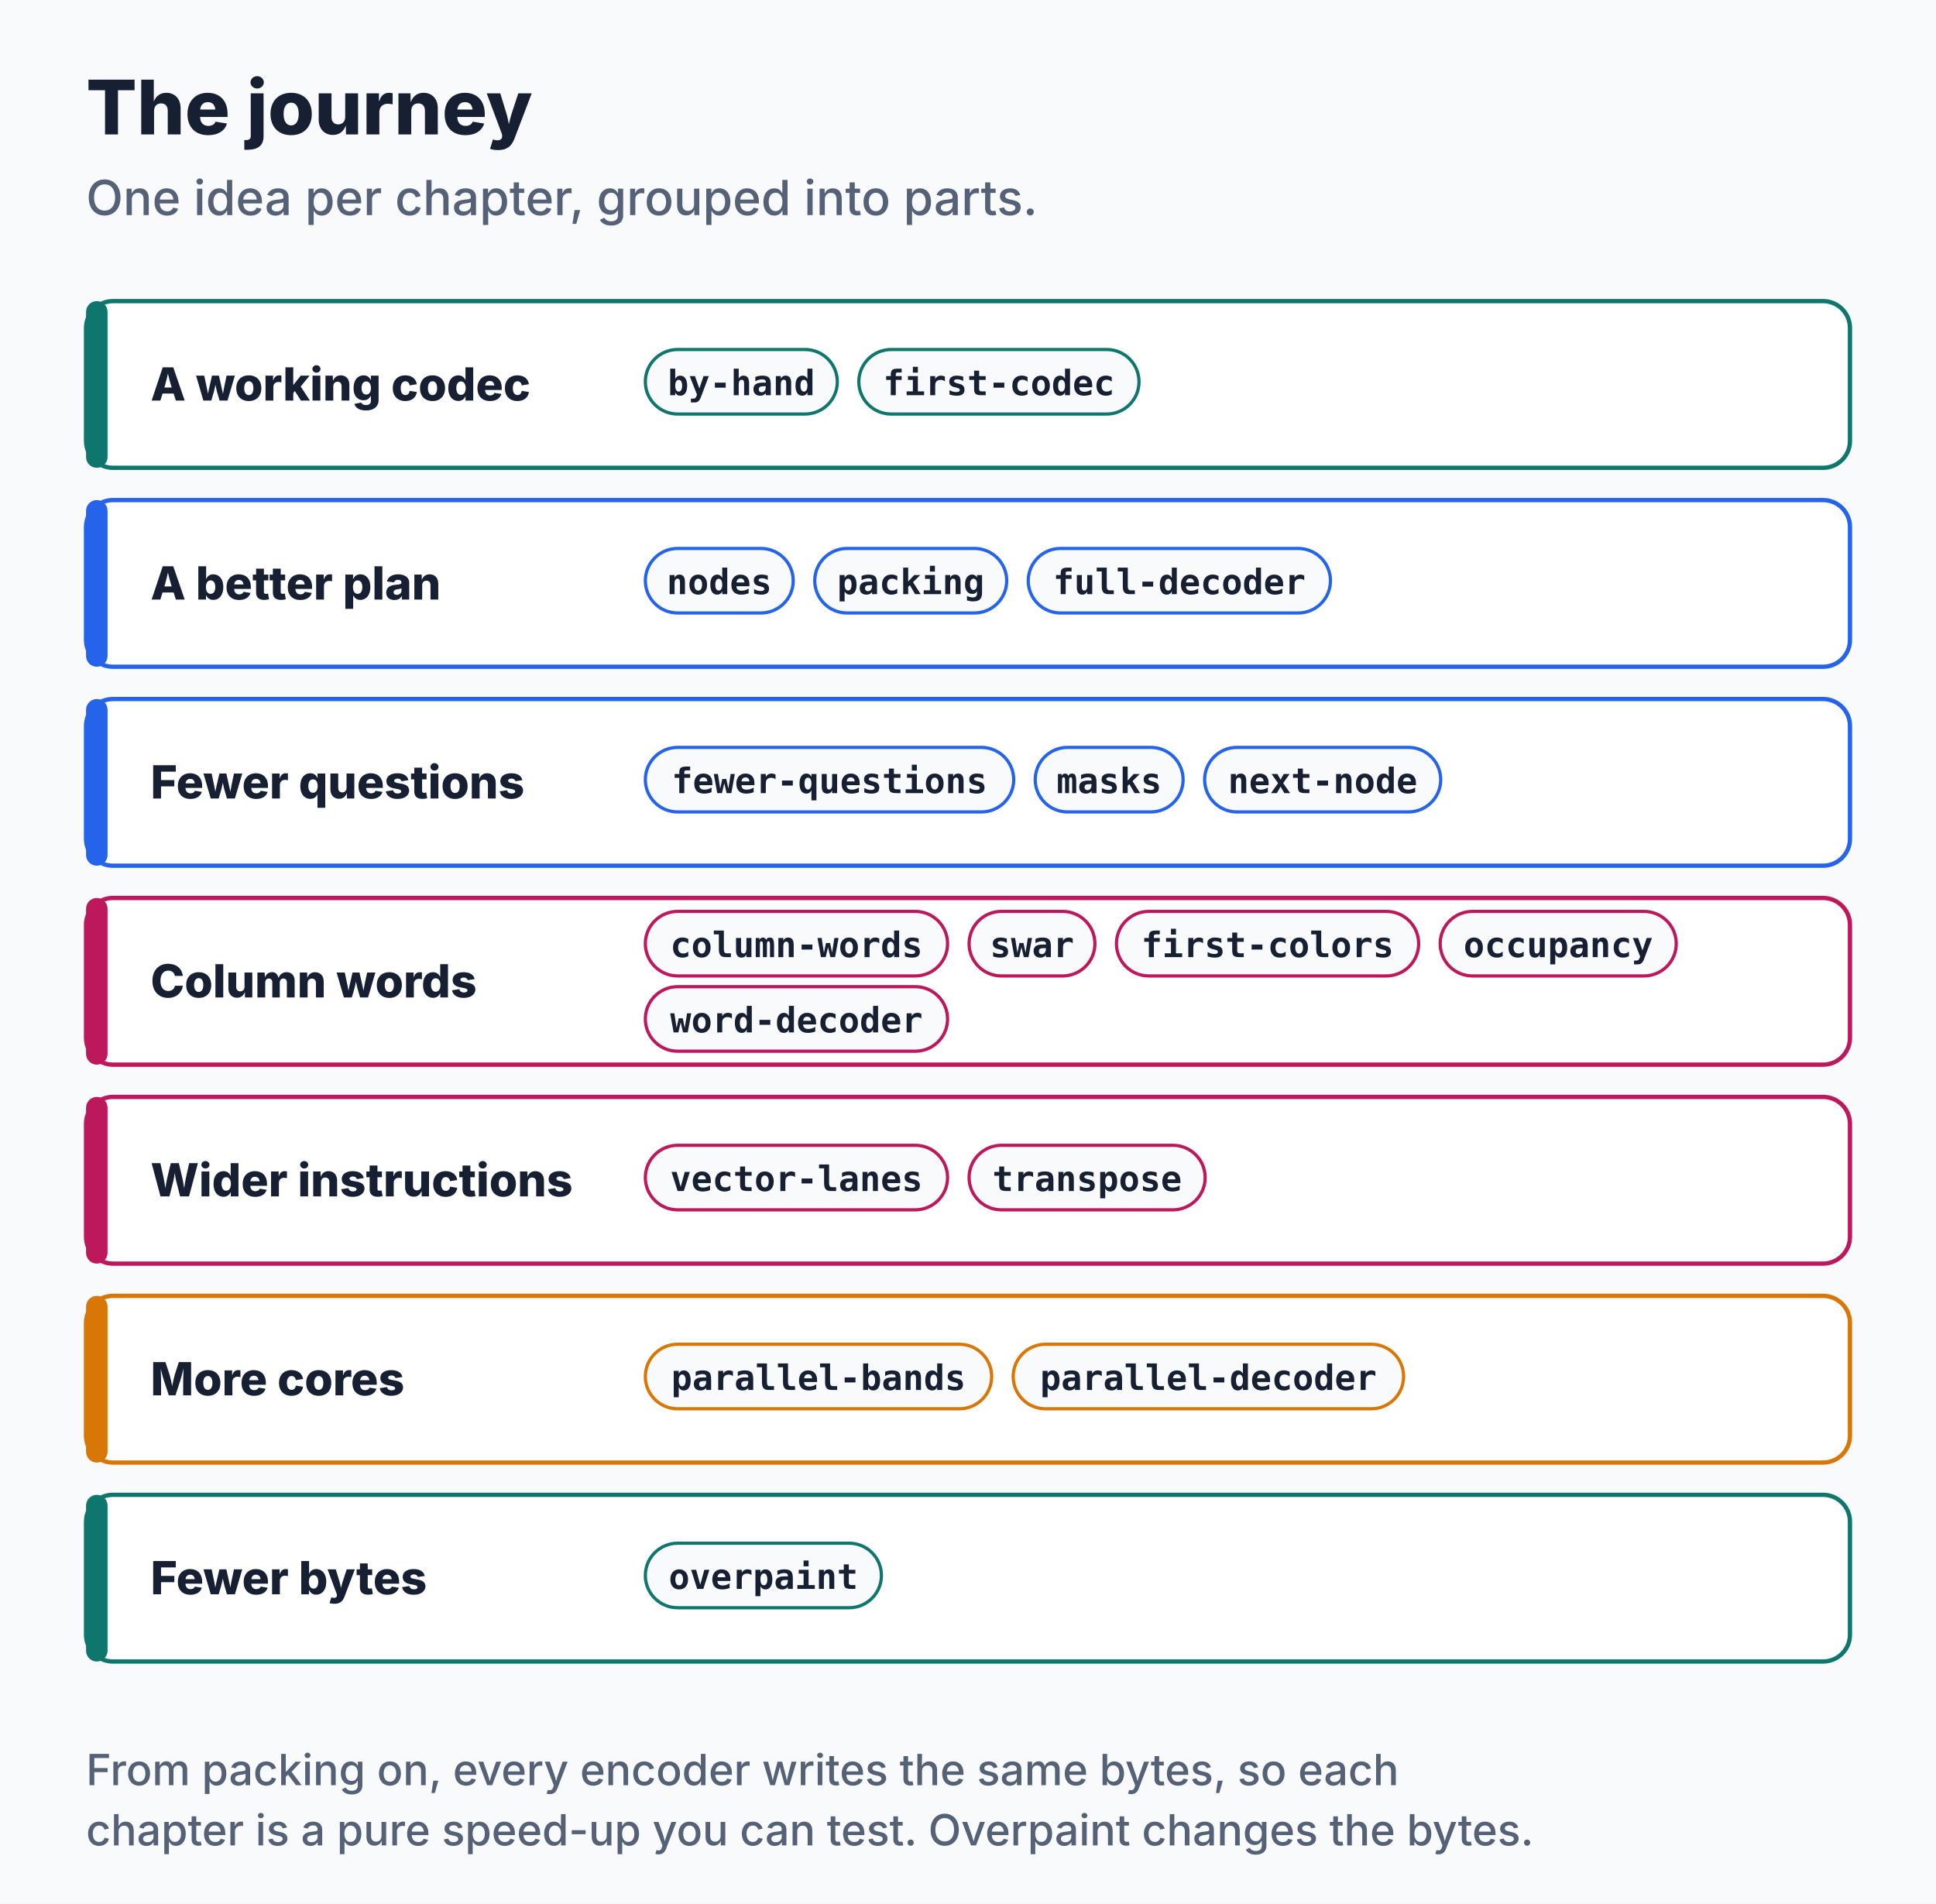
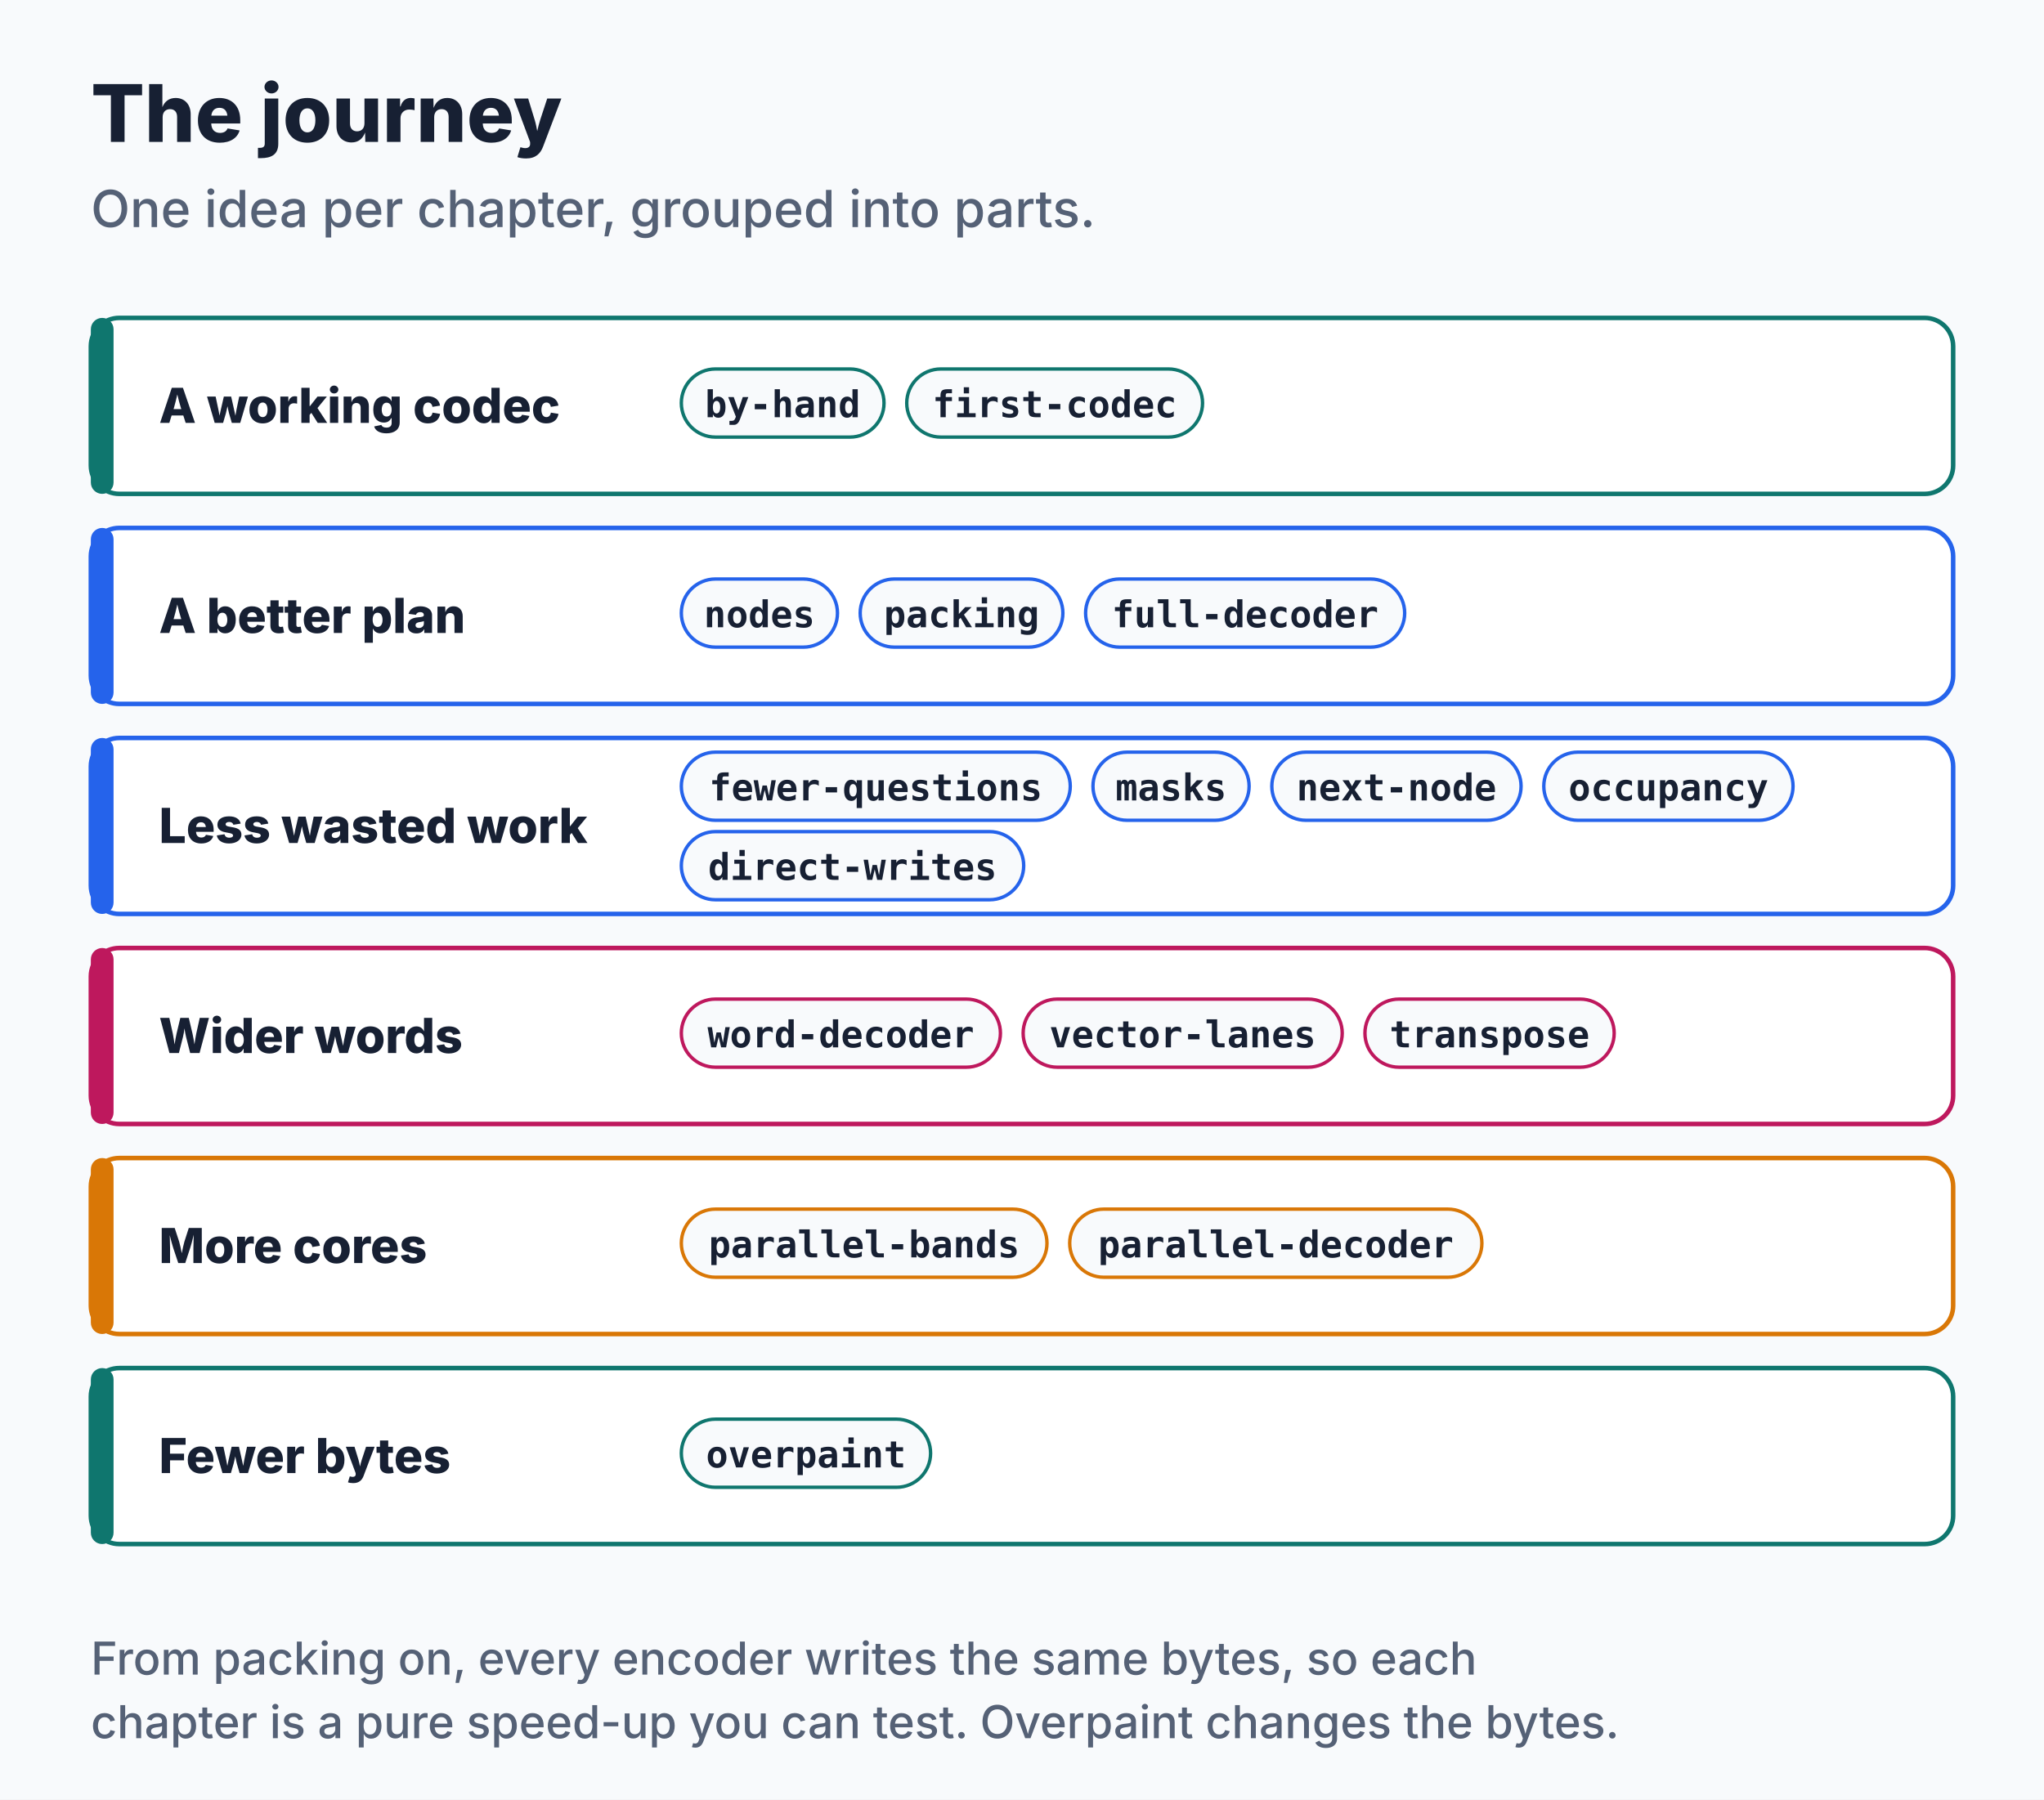
- <svg xmlns="http://www.w3.org/2000/svg" width="720" height="708" viewBox="0 0 720 708" role="img" aria-labelledby="figure-title figure-description">
+ <svg xmlns="http://www.w3.org/2000/svg" width="720" height="634" viewBox="0 0 720 634" role="img" aria-labelledby="figure-title figure-description">
  <defs>
    <marker id="arrow-blue" viewBox="0 0 10 10" refX="9" refY="5" markerWidth="7" markerHeight="7" orient="auto-start-reverse">
      <path d="M 0 0 L 10 5 L 0 10 z" fill="context-stroke" />
    </marker>
    <marker id="arrow-magenta" viewBox="0 0 10 10" refX="9" refY="5" markerWidth="7" markerHeight="7" orient="auto-start-reverse">
      <path d="M 0 0 L 10 5 L 0 10 z" fill="context-stroke" />
    </marker>
    <marker id="arrow-gold" viewBox="0 0 10 10" refX="9" refY="5" markerWidth="7" markerHeight="7" orient="auto-start-reverse">
      <path d="M 0 0 L 10 5 L 0 10 z" fill="context-stroke" />
    </marker>
    <filter id="card-shadow" x="-10%" y="-10%" width="120%" height="130%">
      <feDropShadow dx="0" dy="5" stdDeviation="7" flood-color="#172033" flood-opacity="0.10" />
    </filter>
  </defs>
-   <rect x="0.0" y="0.0" width="720.0" height="708.0" fill="#F8FAFC" stroke="none" />
+   <rect x="0.0" y="0.0" width="720.0" height="634.0" fill="#F8FAFC" stroke="none" />
  <text x="32.0" y="50.0" fill="#172033" font-size="28" font-weight="800" font-family="system-ui, -apple-system, sans-serif" text-anchor="start">The journey</text>
  <text x="32.0" y="80.0" fill="#556176" font-size="18" font-weight="500" font-family="system-ui, -apple-system, sans-serif" text-anchor="start">One idea per chapter, grouped into parts.</text>
  <rect x="32.0" y="112.0" width="656.0" height="62.0" rx="10.0" fill="#FFFFFF" stroke="#0F766E" stroke-width="1.6" />
  <rect x="32.0" y="112.0" width="8.0" height="62.0" rx="4.0" fill="#0F766E" stroke="none" />
  <text x="56.0" y="149.0" fill="#172033" font-size="17" font-weight="800" font-family="system-ui, -apple-system, sans-serif" text-anchor="start">A working codec</text>
  <rect x="240.0" y="130.0" width="71.4" height="24.0" rx="12.0" fill="#F8FAFC" stroke="#0F766E" stroke-width="1.2" />
  <text x="275.7" y="147.0" fill="#172033" font-size="13" font-weight="700" font-family="ui-monospace, SFMono-Regular, Menlo, monospace" text-anchor="middle" xml-space="preserve">by-hand</text>
  <rect x="319.4" y="130.0" width="104.2" height="24.0" rx="12.0" fill="#F8FAFC" stroke="#0F766E" stroke-width="1.2" />
  <text x="371.5" y="147.0" fill="#172033" font-size="13" font-weight="700" font-family="ui-monospace, SFMono-Regular, Menlo, monospace" text-anchor="middle" xml-space="preserve">first-codec</text>
  <rect x="32.0" y="186.0" width="656.0" height="62.0" rx="10.0" fill="#FFFFFF" stroke="#2563EB" stroke-width="1.6" />
  <rect x="32.0" y="186.0" width="8.0" height="62.0" rx="4.0" fill="#2563EB" stroke="none" />
  <text x="56.0" y="223.0" fill="#172033" font-size="17" font-weight="800" font-family="system-ui, -apple-system, sans-serif" text-anchor="start">A better plan</text>
  <rect x="240.0" y="204.0" width="55.0" height="24.0" rx="12.0" fill="#F8FAFC" stroke="#2563EB" stroke-width="1.2" />
  <text x="267.5" y="221.0" fill="#172033" font-size="13" font-weight="700" font-family="ui-monospace, SFMono-Regular, Menlo, monospace" text-anchor="middle" xml-space="preserve">nodes</text>
  <rect x="303.0" y="204.0" width="71.4" height="24.0" rx="12.0" fill="#F8FAFC" stroke="#2563EB" stroke-width="1.2" />
  <text x="338.7" y="221.0" fill="#172033" font-size="13" font-weight="700" font-family="ui-monospace, SFMono-Regular, Menlo, monospace" text-anchor="middle" xml-space="preserve">packing</text>
  <rect x="382.4" y="204.0" width="112.4" height="24.0" rx="12.0" fill="#F8FAFC" stroke="#2563EB" stroke-width="1.2" />
  <text x="438.6" y="221.0" fill="#172033" font-size="13" font-weight="700" font-family="ui-monospace, SFMono-Regular, Menlo, monospace" text-anchor="middle" xml-space="preserve">full-decoder</text>
  <rect x="32.0" y="260.0" width="656.0" height="62.0" rx="10.0" fill="#FFFFFF" stroke="#2563EB" stroke-width="1.6" />
  <rect x="32.0" y="260.0" width="8.0" height="62.0" rx="4.0" fill="#2563EB" stroke="none" />
-   <text x="56.0" y="297.0" fill="#172033" font-size="17" font-weight="800" font-family="system-ui, -apple-system, sans-serif" text-anchor="start">Fewer questions</text>
-   <rect x="240.0" y="278.0" width="137.0" height="24.0" rx="12.0" fill="#F8FAFC" stroke="#2563EB" stroke-width="1.2" />
-   <text x="308.5" y="295.0" fill="#172033" font-size="13" font-weight="700" font-family="ui-monospace, SFMono-Regular, Menlo, monospace" text-anchor="middle" xml-space="preserve">fewer-questions</text>
-   <rect x="385.0" y="278.0" width="55.0" height="24.0" rx="12.0" fill="#F8FAFC" stroke="#2563EB" stroke-width="1.2" />
-   <text x="412.5" y="295.0" fill="#172033" font-size="13" font-weight="700" font-family="ui-monospace, SFMono-Regular, Menlo, monospace" text-anchor="middle" xml-space="preserve">masks</text>
-   <rect x="448.0" y="278.0" width="87.8" height="24.0" rx="12.0" fill="#F8FAFC" stroke="#2563EB" stroke-width="1.2" />
-   <text x="491.9" y="295.0" fill="#172033" font-size="13" font-weight="700" font-family="ui-monospace, SFMono-Regular, Menlo, monospace" text-anchor="middle" xml-space="preserve">next-node</text>
+   <text x="56.0" y="297.0" fill="#172033" font-size="17" font-weight="800" font-family="system-ui, -apple-system, sans-serif" text-anchor="start">Less wasted work</text>
+   <rect x="240.0" y="265.0" width="137.0" height="24.0" rx="12.0" fill="#F8FAFC" stroke="#2563EB" stroke-width="1.2" />
+   <text x="308.5" y="282.0" fill="#172033" font-size="13" font-weight="700" font-family="ui-monospace, SFMono-Regular, Menlo, monospace" text-anchor="middle" xml-space="preserve">fewer-questions</text>
+   <rect x="385.0" y="265.0" width="55.0" height="24.0" rx="12.0" fill="#F8FAFC" stroke="#2563EB" stroke-width="1.2" />
+   <text x="412.5" y="282.0" fill="#172033" font-size="13" font-weight="700" font-family="ui-monospace, SFMono-Regular, Menlo, monospace" text-anchor="middle" xml-space="preserve">masks</text>
+   <rect x="448.0" y="265.0" width="87.8" height="24.0" rx="12.0" fill="#F8FAFC" stroke="#2563EB" stroke-width="1.2" />
+   <text x="491.9" y="282.0" fill="#172033" font-size="13" font-weight="700" font-family="ui-monospace, SFMono-Regular, Menlo, monospace" text-anchor="middle" xml-space="preserve">next-node</text>
+   <rect x="543.8" y="265.0" width="87.8" height="24.0" rx="12.0" fill="#F8FAFC" stroke="#2563EB" stroke-width="1.2" />
+   <text x="587.7" y="282.0" fill="#172033" font-size="13" font-weight="700" font-family="ui-monospace, SFMono-Regular, Menlo, monospace" text-anchor="middle" xml-space="preserve">occupancy</text>
+   <rect x="240.0" y="293.0" width="120.6" height="24.0" rx="12.0" fill="#F8FAFC" stroke="#2563EB" stroke-width="1.2" />
+   <text x="300.3" y="310.0" fill="#172033" font-size="13" font-weight="700" font-family="ui-monospace, SFMono-Regular, Menlo, monospace" text-anchor="middle" xml-space="preserve">direct-writes</text>
  <rect x="32.0" y="334.0" width="656.0" height="62.0" rx="10.0" fill="#FFFFFF" stroke="#BE185D" stroke-width="1.6" />
  <rect x="32.0" y="334.0" width="8.0" height="62.0" rx="4.0" fill="#BE185D" stroke="none" />
-   <text x="56.0" y="371.0" fill="#172033" font-size="17" font-weight="800" font-family="system-ui, -apple-system, sans-serif" text-anchor="start">Column words</text>
-   <rect x="240.0" y="339.0" width="112.4" height="24.0" rx="12.0" fill="#F8FAFC" stroke="#BE185D" stroke-width="1.2" />
-   <text x="296.2" y="356.0" fill="#172033" font-size="13" font-weight="700" font-family="ui-monospace, SFMono-Regular, Menlo, monospace" text-anchor="middle" xml-space="preserve">column-words</text>
-   <rect x="360.4" y="339.0" width="46.8" height="24.0" rx="12.0" fill="#F8FAFC" stroke="#BE185D" stroke-width="1.2" />
-   <text x="383.8" y="356.0" fill="#172033" font-size="13" font-weight="700" font-family="ui-monospace, SFMono-Regular, Menlo, monospace" text-anchor="middle" xml-space="preserve">swar</text>
-   <rect x="415.2" y="339.0" width="112.4" height="24.0" rx="12.0" fill="#F8FAFC" stroke="#BE185D" stroke-width="1.2" />
-   <text x="471.4" y="356.0" fill="#172033" font-size="13" font-weight="700" font-family="ui-monospace, SFMono-Regular, Menlo, monospace" text-anchor="middle" xml-space="preserve">first-colors</text>
-   <rect x="535.6" y="339.0" width="87.8" height="24.0" rx="12.0" fill="#F8FAFC" stroke="#BE185D" stroke-width="1.2" />
-   <text x="579.5" y="356.0" fill="#172033" font-size="13" font-weight="700" font-family="ui-monospace, SFMono-Regular, Menlo, monospace" text-anchor="middle" xml-space="preserve">occupancy</text>
-   <rect x="240.0" y="367.0" width="112.4" height="24.0" rx="12.0" fill="#F8FAFC" stroke="#BE185D" stroke-width="1.2" />
-   <text x="296.2" y="384.0" fill="#172033" font-size="13" font-weight="700" font-family="ui-monospace, SFMono-Regular, Menlo, monospace" text-anchor="middle" xml-space="preserve">word-decoder</text>
-   <rect x="32.0" y="408.0" width="656.0" height="62.0" rx="10.0" fill="#FFFFFF" stroke="#BE185D" stroke-width="1.6" />
-   <rect x="32.0" y="408.0" width="8.0" height="62.0" rx="4.0" fill="#BE185D" stroke="none" />
-   <text x="56.0" y="445.0" fill="#172033" font-size="17" font-weight="800" font-family="system-ui, -apple-system, sans-serif" text-anchor="start">Wider instructions</text>
-   <rect x="240.0" y="426.0" width="112.4" height="24.0" rx="12.0" fill="#F8FAFC" stroke="#BE185D" stroke-width="1.2" />
-   <text x="296.2" y="443.0" fill="#172033" font-size="13" font-weight="700" font-family="ui-monospace, SFMono-Regular, Menlo, monospace" text-anchor="middle" xml-space="preserve">vector-lanes</text>
-   <rect x="360.4" y="426.0" width="87.8" height="24.0" rx="12.0" fill="#F8FAFC" stroke="#BE185D" stroke-width="1.2" />
-   <text x="404.3" y="443.0" fill="#172033" font-size="13" font-weight="700" font-family="ui-monospace, SFMono-Regular, Menlo, monospace" text-anchor="middle" xml-space="preserve">transpose</text>
-   <rect x="32.0" y="482.0" width="656.0" height="62.0" rx="10.0" fill="#FFFFFF" stroke="#D97706" stroke-width="1.6" />
-   <rect x="32.0" y="482.0" width="8.0" height="62.0" rx="4.0" fill="#D97706" stroke="none" />
-   <text x="56.0" y="519.0" fill="#172033" font-size="17" font-weight="800" font-family="system-ui, -apple-system, sans-serif" text-anchor="start">More cores</text>
-   <rect x="240.0" y="500.0" width="128.8" height="24.0" rx="12.0" fill="#F8FAFC" stroke="#D97706" stroke-width="1.2" />
-   <text x="304.4" y="517.0" fill="#172033" font-size="13" font-weight="700" font-family="ui-monospace, SFMono-Regular, Menlo, monospace" text-anchor="middle" xml-space="preserve">parallel-bands</text>
-   <rect x="376.8" y="500.0" width="145.2" height="24.0" rx="12.0" fill="#F8FAFC" stroke="#D97706" stroke-width="1.2" />
-   <text x="449.4" y="517.0" fill="#172033" font-size="13" font-weight="700" font-family="ui-monospace, SFMono-Regular, Menlo, monospace" text-anchor="middle" xml-space="preserve">parallel-decoder</text>
-   <rect x="32.0" y="556.0" width="656.0" height="62.0" rx="10.0" fill="#FFFFFF" stroke="#0F766E" stroke-width="1.6" />
-   <rect x="32.0" y="556.0" width="8.0" height="62.0" rx="4.0" fill="#0F766E" stroke="none" />
-   <text x="56.0" y="593.0" fill="#172033" font-size="17" font-weight="800" font-family="system-ui, -apple-system, sans-serif" text-anchor="start">Fewer bytes</text>
-   <rect x="240.0" y="574.0" width="87.8" height="24.0" rx="12.0" fill="#F8FAFC" stroke="#0F766E" stroke-width="1.2" />
-   <text x="283.9" y="591.0" fill="#172033" font-size="13" font-weight="700" font-family="ui-monospace, SFMono-Regular, Menlo, monospace" text-anchor="middle" xml-space="preserve">overpaint</text>
-   <text x="32.0" y="664.0" fill="#556176" font-size="16" font-weight="500" font-family="system-ui, -apple-system, sans-serif" text-anchor="start">From packing on, every encoder writes the same bytes, so each</text>
-   <text x="32.0" y="686.4" fill="#556176" font-size="16" font-weight="500" font-family="system-ui, -apple-system, sans-serif" text-anchor="start">chapter is a pure speed-up you can test. Overpaint changes the bytes.</text>
+   <text x="56.0" y="371.0" fill="#172033" font-size="17" font-weight="800" font-family="system-ui, -apple-system, sans-serif" text-anchor="start">Wider words</text>
+   <rect x="240.0" y="352.0" width="112.4" height="24.0" rx="12.0" fill="#F8FAFC" stroke="#BE185D" stroke-width="1.2" />
+   <text x="296.2" y="369.0" fill="#172033" font-size="13" font-weight="700" font-family="ui-monospace, SFMono-Regular, Menlo, monospace" text-anchor="middle" xml-space="preserve">word-decoder</text>
+   <rect x="360.4" y="352.0" width="112.4" height="24.0" rx="12.0" fill="#F8FAFC" stroke="#BE185D" stroke-width="1.2" />
+   <text x="416.6" y="369.0" fill="#172033" font-size="13" font-weight="700" font-family="ui-monospace, SFMono-Regular, Menlo, monospace" text-anchor="middle" xml-space="preserve">vector-lanes</text>
+   <rect x="480.8" y="352.0" width="87.8" height="24.0" rx="12.0" fill="#F8FAFC" stroke="#BE185D" stroke-width="1.2" />
+   <text x="524.7" y="369.0" fill="#172033" font-size="13" font-weight="700" font-family="ui-monospace, SFMono-Regular, Menlo, monospace" text-anchor="middle" xml-space="preserve">transpose</text>
+   <rect x="32.0" y="408.0" width="656.0" height="62.0" rx="10.0" fill="#FFFFFF" stroke="#D97706" stroke-width="1.6" />
+   <rect x="32.0" y="408.0" width="8.0" height="62.0" rx="4.0" fill="#D97706" stroke="none" />
+   <text x="56.0" y="445.0" fill="#172033" font-size="17" font-weight="800" font-family="system-ui, -apple-system, sans-serif" text-anchor="start">More cores</text>
+   <rect x="240.0" y="426.0" width="128.8" height="24.0" rx="12.0" fill="#F8FAFC" stroke="#D97706" stroke-width="1.2" />
+   <text x="304.4" y="443.0" fill="#172033" font-size="13" font-weight="700" font-family="ui-monospace, SFMono-Regular, Menlo, monospace" text-anchor="middle" xml-space="preserve">parallel-bands</text>
+   <rect x="376.8" y="426.0" width="145.2" height="24.0" rx="12.0" fill="#F8FAFC" stroke="#D97706" stroke-width="1.2" />
+   <text x="449.4" y="443.0" fill="#172033" font-size="13" font-weight="700" font-family="ui-monospace, SFMono-Regular, Menlo, monospace" text-anchor="middle" xml-space="preserve">parallel-decoder</text>
+   <rect x="32.0" y="482.0" width="656.0" height="62.0" rx="10.0" fill="#FFFFFF" stroke="#0F766E" stroke-width="1.6" />
+   <rect x="32.0" y="482.0" width="8.0" height="62.0" rx="4.0" fill="#0F766E" stroke="none" />
+   <text x="56.0" y="519.0" fill="#172033" font-size="17" font-weight="800" font-family="system-ui, -apple-system, sans-serif" text-anchor="start">Fewer bytes</text>
+   <rect x="240.0" y="500.0" width="87.8" height="24.0" rx="12.0" fill="#F8FAFC" stroke="#0F766E" stroke-width="1.2" />
+   <text x="283.9" y="517.0" fill="#172033" font-size="13" font-weight="700" font-family="ui-monospace, SFMono-Regular, Menlo, monospace" text-anchor="middle" xml-space="preserve">overpaint</text>
+   <text x="32.0" y="590.0" fill="#556176" font-size="16" font-weight="500" font-family="system-ui, -apple-system, sans-serif" text-anchor="start">From packing on, every encoder writes the same bytes, so each</text>
+   <text x="32.0" y="612.4" fill="#556176" font-size="16" font-weight="500" font-family="system-ui, -apple-system, sans-serif" text-anchor="start">chapter is a pure speed-up you can test. Overpaint changes the bytes.</text>
</svg>
